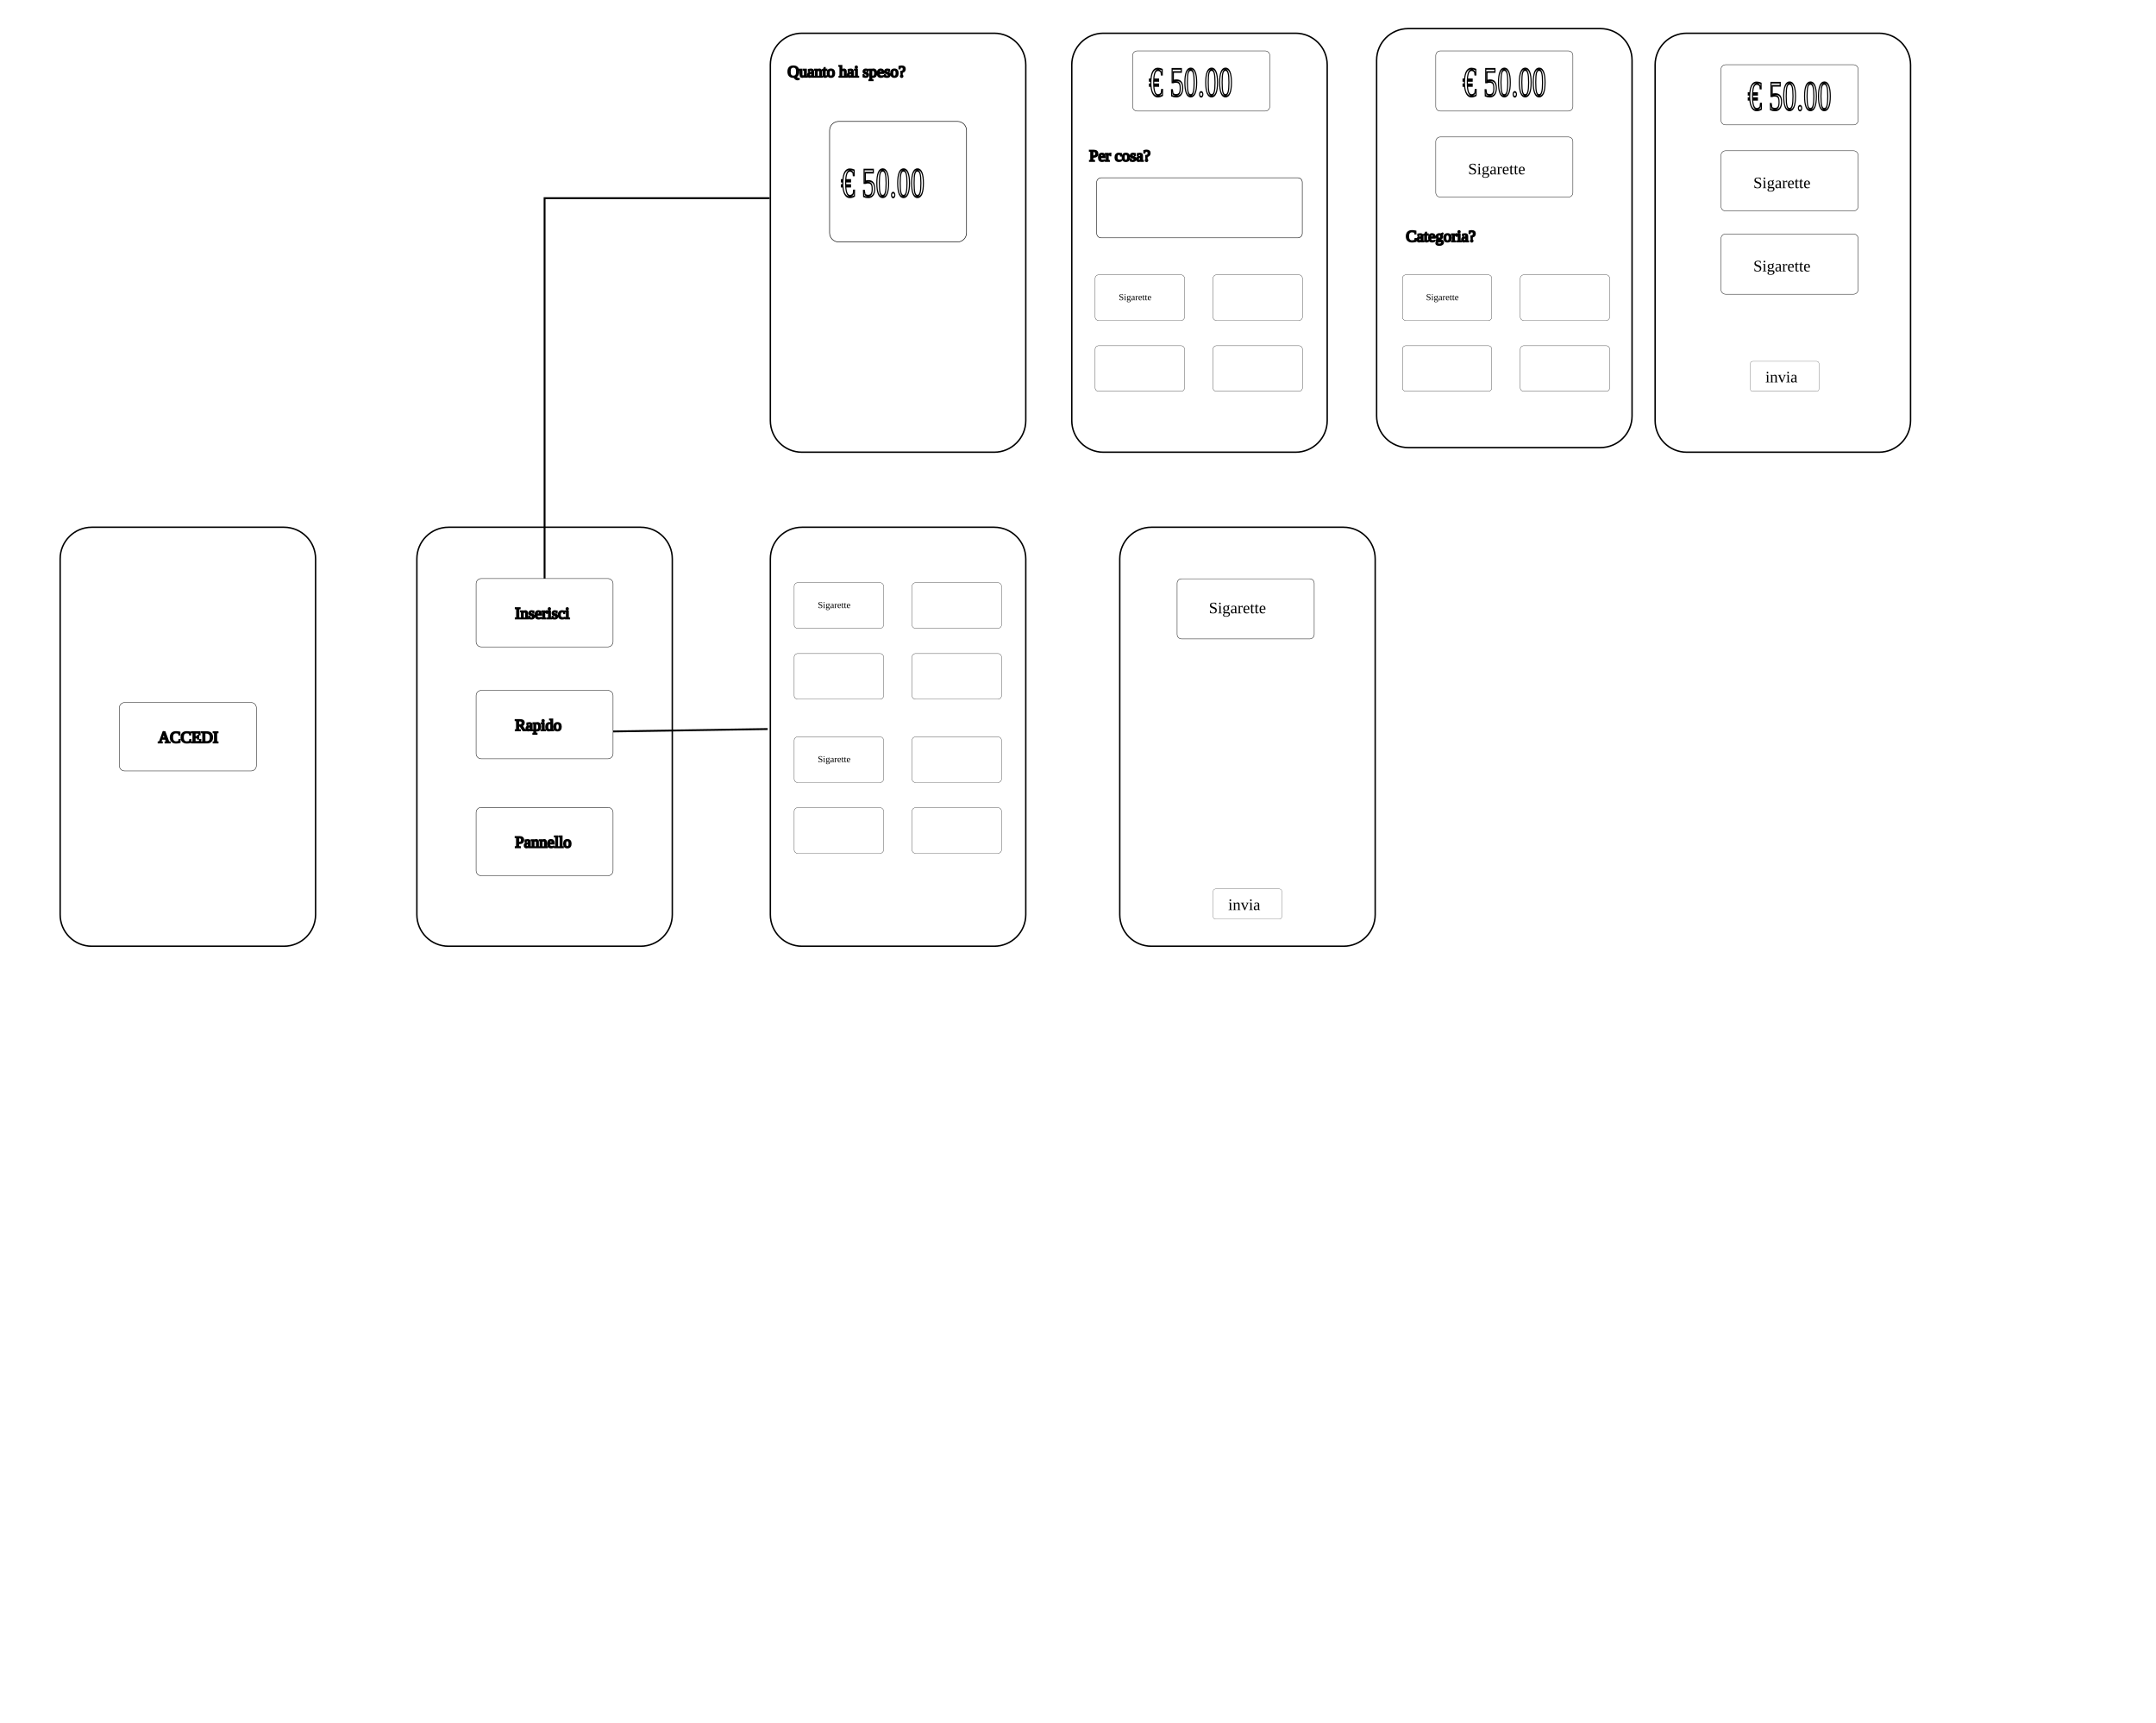
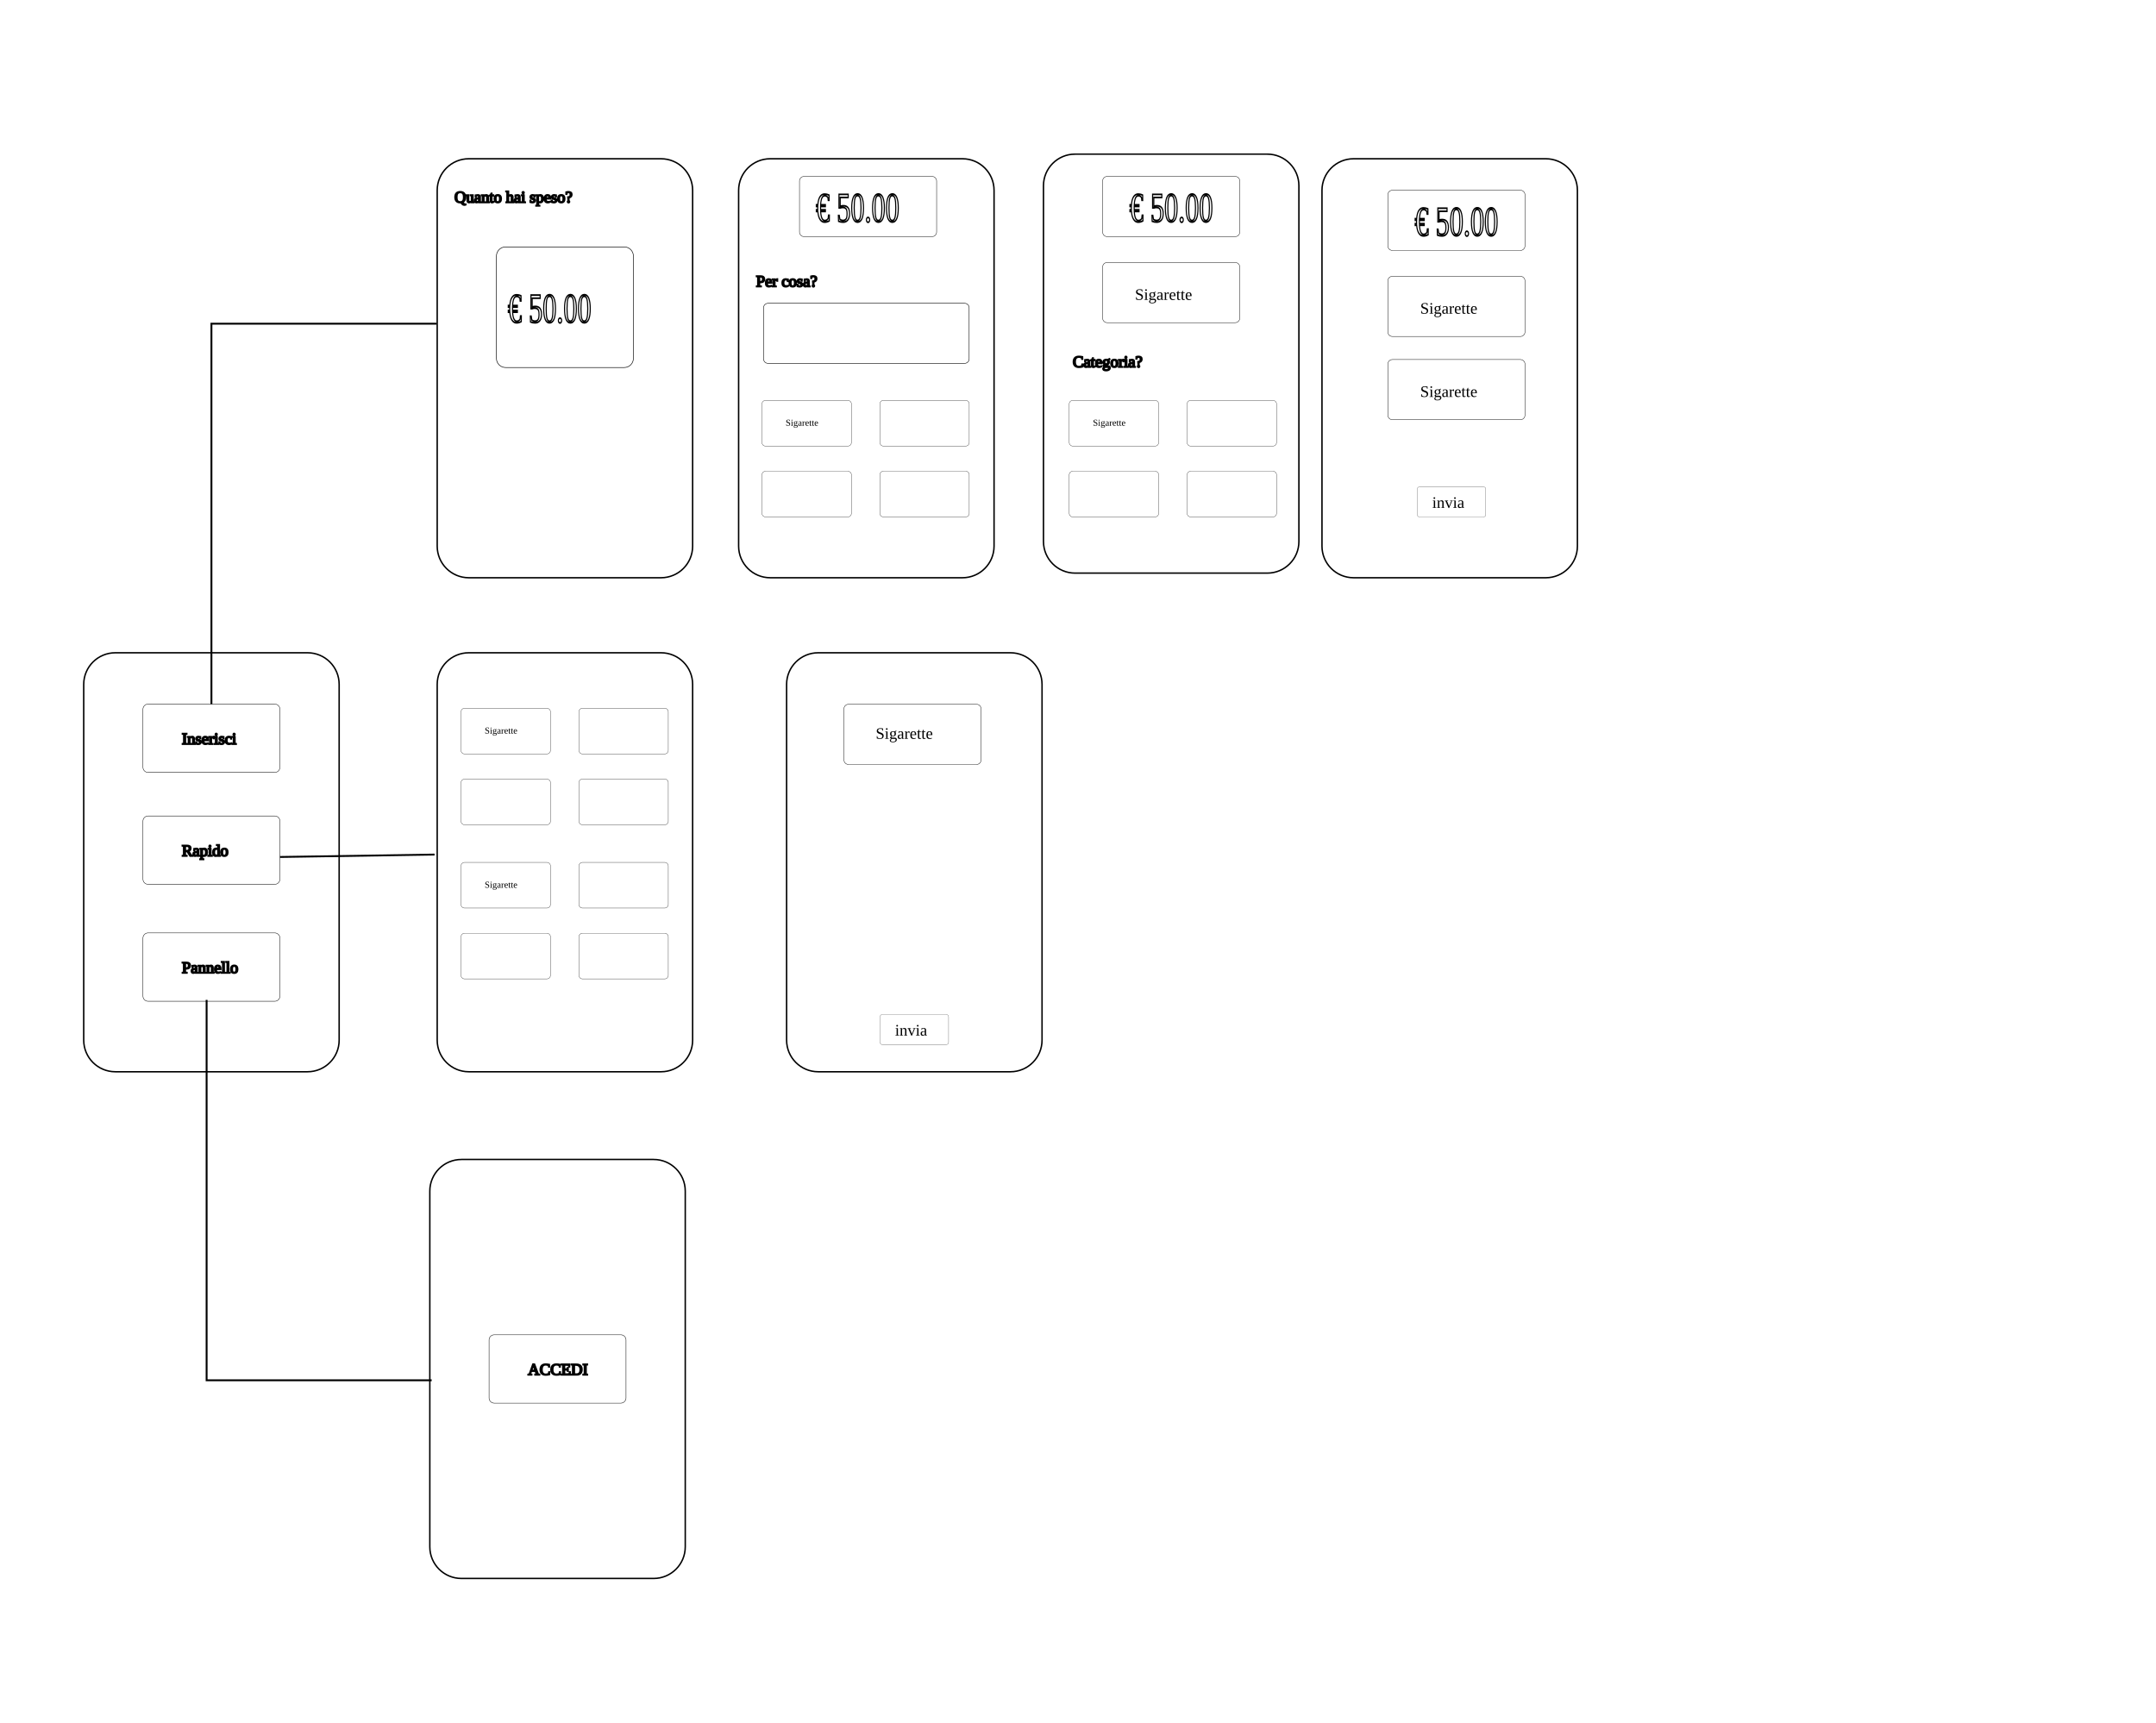
<svg xmlns="http://www.w3.org/2000/svg" width="10000" height="7990" viewBox="0 0 2645.833 2114.021" version="1.1" id="svg1">
  <defs id="defs1" />
  <g id="layer1">
-     <rect style="fill:none;stroke:#000000;stroke-width:1.759;stroke-dasharray:none" id="rect1" width="313.465" height="514.189" x="73.819" y="647.063" ry="38.755" />
-     <rect style="fill:none;stroke:#000000;stroke-width:1.759;stroke-dasharray:none" id="rect1-10" width="313.465" height="514.189" x="511.575" y="647.063" ry="38.755" />
-     <rect style="fill:none;stroke:#000000;stroke-width:1.759;stroke-dasharray:none" id="rect1-1" width="313.465" height="514.189" x="945.369" y="40.786" ry="38.755" />
-     <rect style="fill:none;stroke:#000000;stroke-width:1.759;stroke-dasharray:none" id="rect1-1-8" width="313.465" height="514.189" x="945.369" y="647.063" ry="38.755" />
-     <rect style="fill:none;stroke:#000000;stroke-width:1.759;stroke-dasharray:none" id="rect1-1-8-0" width="313.465" height="514.189" x="1374.159" y="647.063" ry="38.755" />
-     <rect style="fill:none;stroke:#000000;stroke-width:1.759;stroke-dasharray:none" id="rect1-1-5" width="313.465" height="514.189" x="1315.275" y="40.786" ry="38.755" />
-     <rect style="fill:none;stroke:#000000;stroke-width:1.759;stroke-dasharray:none" id="rect1-1-5-0" width="313.465" height="514.189" x="1689.382" y="35.105" ry="38.755" />
-     <rect style="fill:none;stroke:#000000;stroke-width:1.759;stroke-dasharray:none" id="rect1-1-5-0-7" width="313.465" height="514.189" x="2031.162" y="40.786" ry="38.755" />
-     <rect style="fill:none;stroke:#000000;stroke-width:0.52;stroke-dasharray:none" id="rect1-3" width="168.062" height="83.885" x="146.52" y="862.216" ry="6.323" />
-     <rect style="fill:none;stroke:#000000;stroke-width:0.691;stroke-dasharray:none" id="rect1-3-2" width="168.062" height="147.972" x="1018.07" y="149.004" ry="11.153" />
-     <text xml:space="preserve" style="font-size:19.756px;writing-mode:lr-tb;direction:ltr;fill:none;stroke:#000000;stroke-width:2;stroke-dasharray:none" x="194.305" y="911.349" id="text1">
-       <tspan id="tspan1" style="font-size:19.756px;stroke-width:2" x="194.305" y="911.349">ACCEDI</tspan>
+     <rect style="fill:none;stroke:#000000;stroke-width:1.759;stroke-dasharray:none" id="rect1" width="313.465" height="514.189" x="527.476" y="1422.961" ry="38.755" />
+     <rect style="fill:none;stroke:#000000;stroke-width:1.759;stroke-dasharray:none" id="rect1-10" width="313.465" height="514.189" x="102.737" y="801.118" ry="38.755" />
+     <rect style="fill:none;stroke:#000000;stroke-width:1.759;stroke-dasharray:none" id="rect1-1" width="313.465" height="514.189" x="536.531" y="194.841" ry="38.755" />
+     <rect style="fill:none;stroke:#000000;stroke-width:1.759;stroke-dasharray:none" id="rect1-1-8" width="313.465" height="514.189" x="536.531" y="801.118" ry="38.755" />
+     <rect style="fill:none;stroke:#000000;stroke-width:1.759;stroke-dasharray:none" id="rect1-1-8-0" width="313.465" height="514.189" x="965.321" y="801.118" ry="38.755" />
+     <rect style="fill:none;stroke:#000000;stroke-width:1.759;stroke-dasharray:none" id="rect1-1-5" width="313.465" height="514.189" x="906.438" y="194.841" ry="38.755" />
+     <rect style="fill:none;stroke:#000000;stroke-width:1.759;stroke-dasharray:none" id="rect1-1-5-0" width="313.465" height="514.189" x="1280.544" y="189.16" ry="38.755" />
+     <rect style="fill:none;stroke:#000000;stroke-width:1.759;stroke-dasharray:none" id="rect1-1-5-0-7" width="313.465" height="514.189" x="1622.325" y="194.841" ry="38.755" />
+     <rect style="fill:none;stroke:#000000;stroke-width:0.52;stroke-dasharray:none" id="rect1-3" width="168.062" height="83.885" x="600.177" y="1638.113" ry="6.323" />
+     <rect style="fill:none;stroke:#000000;stroke-width:0.691;stroke-dasharray:none" id="rect1-3-2" width="168.062" height="147.972" x="609.232" y="303.059" ry="11.153" />
+     <text xml:space="preserve" style="font-size:19.756px;writing-mode:lr-tb;direction:ltr;fill:none;stroke:#000000;stroke-width:2;stroke-dasharray:none" x="647.962" y="1687.247" id="text1">
+       <tspan id="tspan1" style="font-size:19.756px;stroke-width:2" x="647.962" y="1687.247">ACCEDI</tspan>
    </text>
-     <rect style="fill:none;stroke:#000000;stroke-width:0.52;stroke-dasharray:none" id="rect1-3-4" width="168.062" height="83.885" x="584.276" y="710.037" ry="6.323" />
-     <text xml:space="preserve" style="font-size:19.756px;writing-mode:lr-tb;direction:ltr;fill:none;stroke:#000000;stroke-width:2;stroke-dasharray:none" x="632.061" y="759.17" id="text1-4">
-       <tspan id="tspan1-7" style="font-size:19.756px;stroke-width:2" x="632.061" y="759.17">Inserisci</tspan>
+     <rect style="fill:none;stroke:#000000;stroke-width:0.52;stroke-dasharray:none" id="rect1-3-4" width="168.062" height="83.885" x="175.438" y="864.091" ry="6.323" />
+     <text xml:space="preserve" style="font-size:19.756px;writing-mode:lr-tb;direction:ltr;fill:none;stroke:#000000;stroke-width:2;stroke-dasharray:none" x="223.223" y="913.225" id="text1-4">
+       <tspan id="tspan1-7" style="font-size:19.756px;stroke-width:2" x="223.223" y="913.225">Inserisci</tspan>
    </text>
-     <rect style="fill:none;stroke:#000000;stroke-width:0.52;stroke-dasharray:none" id="rect1-3-4-5" width="168.062" height="83.885" x="584.276" y="847.337" ry="6.323" />
-     <text xml:space="preserve" style="font-size:19.756px;writing-mode:lr-tb;direction:ltr;fill:none;stroke:#000000;stroke-width:2;stroke-dasharray:none" x="632.061" y="896.47" id="text1-4-9">
-       <tspan id="tspan1-7-6" style="font-size:19.756px;stroke-width:2" x="632.061" y="896.47">Rapido</tspan>
+     <rect style="fill:none;stroke:#000000;stroke-width:0.52;stroke-dasharray:none" id="rect1-3-4-5" width="168.062" height="83.885" x="175.438" y="1001.391" ry="6.323" />
+     <text xml:space="preserve" style="font-size:19.756px;writing-mode:lr-tb;direction:ltr;fill:none;stroke:#000000;stroke-width:2;stroke-dasharray:none" x="223.223" y="1050.525" id="text1-4-9">
+       <tspan id="tspan1-7-6" style="font-size:19.756px;stroke-width:2" x="223.223" y="1050.525">Rapido</tspan>
    </text>
-     <text xml:space="preserve" style="font-size:19.756px;writing-mode:lr-tb;direction:ltr;fill:none;stroke:#000000;stroke-width:2;stroke-dasharray:none" x="632.061" y="1040.002" id="text1-4-9-5">
-       <tspan id="tspan1-7-6-9" style="font-size:19.756px;stroke-width:2" x="632.061" y="1040.002">Pannello </tspan>
+     <text xml:space="preserve" style="font-size:19.756px;writing-mode:lr-tb;direction:ltr;fill:none;stroke:#000000;stroke-width:2;stroke-dasharray:none" x="223.223" y="1194.057" id="text1-4-9-5">
+       <tspan id="tspan1-7-6-9" style="font-size:19.756px;stroke-width:2" x="223.223" y="1194.057">Pannello </tspan>
    </text>
-     <text xml:space="preserve" style="font-size:41.834px;writing-mode:lr-tb;direction:ltr;fill:none;stroke:#000000;stroke-width:1.647;stroke-dasharray:none" x="1264.776" y="197.191" id="text1-9" transform="scale(0.8160131,1.22547)">
-       <tspan style="font-size:41.834px;stroke-width:1.647" x="1264.776" y="197.191" id="tspan2">€ 50.00</tspan>
+     <text xml:space="preserve" style="font-size:41.834px;writing-mode:lr-tb;direction:ltr;fill:none;stroke:#000000;stroke-width:1.647;stroke-dasharray:none" x="763.757" y="322.902" id="text1-9" transform="scale(0.8160131,1.22547)">
+       <tspan style="font-size:41.834px;stroke-width:1.647" x="763.757" y="322.902" id="tspan2">€ 50.00</tspan>
    </text>
-     <rect style="fill:none;stroke:#000000;stroke-width:0.488;stroke-dasharray:none" id="rect1-3-2-9" width="168.265" height="73.843" x="1389.975" y="62.484" ry="5.566" />
-     <rect style="fill:none;stroke:#000000;stroke-width:0.598;stroke-dasharray:none" id="rect1-3-2-9-1" width="252.327" height="73.734" x="1345.844" y="218.167" ry="5.557" />
-     <rect style="fill:none;stroke:#000000;stroke-width:0.343;stroke-dasharray:none" id="rect1-3-2-9-1-6" width="109.698" height="55.995" x="1343.945" y="337.348" ry="4.22" />
-     <rect style="fill:none;stroke:#000000;stroke-width:0.343;stroke-dasharray:none" id="rect1-3-2-9-1-6-4" width="109.698" height="55.995" x="1488.6" y="337.348" ry="4.22" />
-     <text xml:space="preserve" style="font-size:19.756px;writing-mode:lr-tb;direction:ltr;fill:none;stroke:#000000;stroke-width:2;stroke-dasharray:none" x="966.512" y="94.402" id="text1-2">
-       <tspan id="tspan1-6" style="font-size:19.756px;stroke-width:2" x="966.512" y="94.402">Quanto hai speso?</tspan>
+     <rect style="fill:none;stroke:#000000;stroke-width:0.488;stroke-dasharray:none" id="rect1-3-2-9" width="168.265" height="73.843" x="981.137" y="216.539" ry="5.566" />
+     <rect style="fill:none;stroke:#000000;stroke-width:0.598;stroke-dasharray:none" id="rect1-3-2-9-1" width="252.327" height="73.734" x="937.006" y="372.222" ry="5.557" />
+     <rect style="fill:none;stroke:#000000;stroke-width:0.343;stroke-dasharray:none" id="rect1-3-2-9-1-6" width="109.698" height="55.995" x="935.107" y="491.403" ry="4.22" />
+     <rect style="fill:none;stroke:#000000;stroke-width:0.343;stroke-dasharray:none" id="rect1-3-2-9-1-6-4" width="109.698" height="55.995" x="1079.762" y="491.403" ry="4.22" />
+     <text xml:space="preserve" style="font-size:19.756px;writing-mode:lr-tb;direction:ltr;fill:none;stroke:#000000;stroke-width:2;stroke-dasharray:none" x="557.674" y="248.457" id="text1-2">
+       <tspan id="tspan1-6" style="font-size:19.756px;stroke-width:2" x="557.674" y="248.457">Quanto hai speso?</tspan>
    </text>
-     <text xml:space="preserve" style="font-size:19.756px;writing-mode:lr-tb;direction:ltr;fill:none;stroke:#000000;stroke-width:2;stroke-dasharray:none" x="1336.704" y="197.669" id="text1-2-4">
-       <tspan id="tspan1-6-5" style="font-size:19.756px;stroke-width:2" x="1336.704" y="197.669">Per cosa?</tspan>
+     <text xml:space="preserve" style="font-size:19.756px;writing-mode:lr-tb;direction:ltr;fill:none;stroke:#000000;stroke-width:2;stroke-dasharray:none" x="927.866" y="351.724" id="text1-2-4">
+       <tspan id="tspan1-6-5" style="font-size:19.756px;stroke-width:2" x="927.866" y="351.724">Per cosa?</tspan>
    </text>
-     <text xml:space="preserve" style="font-size:19.756px;writing-mode:lr-tb;direction:ltr;fill:none;stroke:#000000;stroke-width:2;stroke-dasharray:none" x="1725.375" y="296.455" id="text1-2-4-2">
-       <tspan id="tspan1-6-5-7" style="font-size:19.756px;stroke-width:2" x="1725.375" y="296.455">Categoria?</tspan>
+     <text xml:space="preserve" style="font-size:19.756px;writing-mode:lr-tb;direction:ltr;fill:none;stroke:#000000;stroke-width:2;stroke-dasharray:none" x="1316.537" y="450.51" id="text1-2-4-2">
+       <tspan id="tspan1-6-5-7" style="font-size:19.756px;stroke-width:2" x="1316.537" y="450.51">Categoria?</tspan>
    </text>
-     <text xml:space="preserve" style="font-size:41.834px;writing-mode:lr-tb;direction:ltr;fill:none;stroke:#000000;stroke-width:1.647;stroke-dasharray:none" x="1728.026" y="96.345" id="text1-9-0" transform="scale(0.8160131,1.22547)">
-       <tspan style="font-size:41.834px;stroke-width:1.647" x="1728.026" y="96.345" id="tspan2-6">€ 50.00</tspan>
+     <text xml:space="preserve" style="font-size:41.834px;writing-mode:lr-tb;direction:ltr;fill:none;stroke:#000000;stroke-width:1.647;stroke-dasharray:none" x="1227.007" y="222.056" id="text1-9-0" transform="scale(0.8160131,1.22547)">
+       <tspan style="font-size:41.834px;stroke-width:1.647" x="1227.007" y="222.056" id="tspan2-6">€ 50.00</tspan>
    </text>
-     <rect style="fill:none;stroke:#000000;stroke-width:0.488;stroke-dasharray:none" id="rect1-3-2-9-9" width="168.265" height="73.843" x="1761.982" y="62.484" ry="5.566" />
-     <rect style="fill:none;stroke:#000000;stroke-width:0.488;stroke-dasharray:none" id="rect1-3-2-9-9-6" width="168.265" height="73.843" x="1761.982" y="168.086" ry="5.566" />
-     <rect style="fill:none;stroke:#000000;stroke-width:0.488;stroke-dasharray:none" id="rect1-3-2-9-9-6-0" width="168.265" height="73.843" x="1444.545" y="710.281" ry="5.566" />
-     <text xml:space="preserve" style="font-size:41.834px;writing-mode:lr-tb;direction:ltr;fill:none;stroke:#000000;stroke-width:1.647;stroke-dasharray:none" x="2199.665" y="96.345" id="text1-9-0-2" transform="scale(0.8160131,1.22547)">
-       <tspan style="font-size:41.834px;stroke-width:1.647" x="2199.665" y="96.345" id="tspan2-6-0">€ 50.00</tspan>
+     <rect style="fill:none;stroke:#000000;stroke-width:0.488;stroke-dasharray:none" id="rect1-3-2-9-9" width="168.265" height="73.843" x="1353.144" y="216.539" ry="5.566" />
+     <rect style="fill:none;stroke:#000000;stroke-width:0.488;stroke-dasharray:none" id="rect1-3-2-9-9-6" width="168.265" height="73.843" x="1353.144" y="322.141" ry="5.566" />
+     <rect style="fill:none;stroke:#000000;stroke-width:0.488;stroke-dasharray:none" id="rect1-3-2-9-9-6-0" width="168.265" height="73.843" x="1035.707" y="864.336" ry="5.566" />
+     <text xml:space="preserve" style="font-size:41.834px;writing-mode:lr-tb;direction:ltr;fill:none;stroke:#000000;stroke-width:1.647;stroke-dasharray:none" x="1698.647" y="222.056" id="text1-9-0-2" transform="scale(0.8160131,1.22547)">
+       <tspan style="font-size:41.834px;stroke-width:1.647" x="1698.647" y="222.056" id="tspan2-6-0">€ 50.00</tspan>
    </text>
-     <rect style="fill:none;stroke:#000000;stroke-width:0.343;stroke-dasharray:none" id="rect3" width="109.698" height="55.995" x="1343.945" y="424.285" ry="4.22" />
-     <rect style="fill:none;stroke:#000000;stroke-width:0.343;stroke-dasharray:none" id="rect4" width="109.698" height="55.995" x="1488.6" y="424.285" ry="4.22" />
-     <text xml:space="preserve" style="font-size:11.289px;writing-mode:lr-tb;direction:ltr;fill:none;stroke:#000000;stroke-width:2;stroke-dasharray:none" x="1372.961" y="368.46" id="text4">
-       <tspan id="tspan4" style="font-size:11.289px;fill:#000000;stroke:none;stroke-width:2" x="1372.961" y="368.46">Sigarette</tspan>
+     <rect style="fill:none;stroke:#000000;stroke-width:0.343;stroke-dasharray:none" id="rect3" width="109.698" height="55.995" x="935.107" y="578.34" ry="4.22" />
+     <rect style="fill:none;stroke:#000000;stroke-width:0.343;stroke-dasharray:none" id="rect4" width="109.698" height="55.995" x="1079.762" y="578.34" ry="4.22" />
+     <text xml:space="preserve" style="font-size:11.289px;writing-mode:lr-tb;direction:ltr;fill:none;stroke:#000000;stroke-width:2;stroke-dasharray:none" x="964.123" y="522.514" id="text4">
+       <tspan id="tspan4" style="font-size:11.289px;fill:#000000;stroke:none;stroke-width:2" x="964.123" y="522.514">Sigarette</tspan>
    </text>
-     <rect style="fill:none;stroke:#000000;stroke-width:0.343;stroke-dasharray:none" id="rect1-3-2-9-1-6-6" width="109.698" height="55.995" x="974.619" y="715.163" ry="4.22" />
-     <rect style="fill:none;stroke:#000000;stroke-width:0.343;stroke-dasharray:none" id="rect1-3-2-9-1-6-4-4" width="109.698" height="55.995" x="1119.274" y="715.163" ry="4.22" />
-     <rect style="fill:none;stroke:#000000;stroke-width:0.343;stroke-dasharray:none" id="rect3-3" width="109.698" height="55.995" x="974.619" y="802.101" ry="4.22" />
-     <rect style="fill:none;stroke:#000000;stroke-width:0.343;stroke-dasharray:none" id="rect4-3" width="109.698" height="55.995" x="1119.274" y="802.101" ry="4.22" />
-     <text xml:space="preserve" style="font-size:11.289px;writing-mode:lr-tb;direction:ltr;fill:none;stroke:#000000;stroke-width:2;stroke-dasharray:none" x="1003.636" y="746.275" id="text4-3">
-       <tspan id="tspan4-8" style="font-size:11.289px;fill:#000000;stroke:none;stroke-width:2" x="1003.636" y="746.275">Sigarette</tspan>
+     <rect style="fill:none;stroke:#000000;stroke-width:0.343;stroke-dasharray:none" id="rect1-3-2-9-1-6-6" width="109.698" height="55.995" x="565.781" y="869.218" ry="4.22" />
+     <rect style="fill:none;stroke:#000000;stroke-width:0.343;stroke-dasharray:none" id="rect1-3-2-9-1-6-4-4" width="109.698" height="55.995" x="710.437" y="869.218" ry="4.22" />
+     <rect style="fill:none;stroke:#000000;stroke-width:0.343;stroke-dasharray:none" id="rect3-3" width="109.698" height="55.995" x="565.781" y="956.155" ry="4.22" />
+     <rect style="fill:none;stroke:#000000;stroke-width:0.343;stroke-dasharray:none" id="rect4-3" width="109.698" height="55.995" x="710.437" y="956.155" ry="4.22" />
+     <text xml:space="preserve" style="font-size:11.289px;writing-mode:lr-tb;direction:ltr;fill:none;stroke:#000000;stroke-width:2;stroke-dasharray:none" x="594.798" y="900.33" id="text4-3">
+       <tspan id="tspan4-8" style="font-size:11.289px;fill:#000000;stroke:none;stroke-width:2" x="594.798" y="900.33">Sigarette</tspan>
    </text>
-     <rect style="fill:none;stroke:#000000;stroke-width:0.343;stroke-dasharray:none" id="rect1-3-2-9-1-6-6-8" width="109.698" height="55.995" x="974.619" y="904.33" ry="4.22" />
-     <rect style="fill:none;stroke:#000000;stroke-width:0.343;stroke-dasharray:none" id="rect1-3-2-9-1-6-4-4-8" width="109.698" height="55.995" x="1119.274" y="904.33" ry="4.22" />
-     <rect style="fill:none;stroke:#000000;stroke-width:0.343;stroke-dasharray:none" id="rect3-3-9" width="109.698" height="55.995" x="974.619" y="991.267" ry="4.22" />
-     <rect style="fill:none;stroke:#000000;stroke-width:0.343;stroke-dasharray:none" id="rect4-3-7" width="109.698" height="55.995" x="1119.274" y="991.267" ry="4.22" />
-     <text xml:space="preserve" style="font-size:11.289px;writing-mode:lr-tb;direction:ltr;fill:none;stroke:#000000;stroke-width:2;stroke-dasharray:none" x="1003.636" y="935.441" id="text4-3-7">
-       <tspan id="tspan4-8-6" style="font-size:11.289px;fill:#000000;stroke:none;stroke-width:2" x="1003.636" y="935.441">Sigarette</tspan>
+     <rect style="fill:none;stroke:#000000;stroke-width:0.343;stroke-dasharray:none" id="rect1-3-2-9-1-6-6-8" width="109.698" height="55.995" x="565.781" y="1058.385" ry="4.22" />
+     <rect style="fill:none;stroke:#000000;stroke-width:0.343;stroke-dasharray:none" id="rect1-3-2-9-1-6-4-4-8" width="109.698" height="55.995" x="710.437" y="1058.385" ry="4.22" />
+     <rect style="fill:none;stroke:#000000;stroke-width:0.343;stroke-dasharray:none" id="rect3-3-9" width="109.698" height="55.995" x="565.781" y="1145.322" ry="4.22" />
+     <rect style="fill:none;stroke:#000000;stroke-width:0.343;stroke-dasharray:none" id="rect4-3-7" width="109.698" height="55.995" x="710.437" y="1145.322" ry="4.22" />
+     <text xml:space="preserve" style="font-size:11.289px;writing-mode:lr-tb;direction:ltr;fill:none;stroke:#000000;stroke-width:2;stroke-dasharray:none" x="594.798" y="1089.496" id="text4-3-7">
+       <tspan id="tspan4-8-6" style="font-size:11.289px;fill:#000000;stroke:none;stroke-width:2" x="594.798" y="1089.496">Sigarette</tspan>
    </text>
-     <rect style="fill:none;stroke:#000000;stroke-width:0.343;stroke-dasharray:none" id="rect1-3-2-9-1-6-0" width="109.698" height="55.995" x="1721.014" y="337.348" ry="4.22" />
-     <rect style="fill:none;stroke:#000000;stroke-width:0.343;stroke-dasharray:none" id="rect1-3-2-9-1-6-4-6" width="109.698" height="55.995" x="1865.67" y="337.348" ry="4.22" />
-     <rect style="fill:none;stroke:#000000;stroke-width:0.343;stroke-dasharray:none" id="rect3-1" width="109.698" height="55.995" x="1721.014" y="424.285" ry="4.22" />
-     <rect style="fill:none;stroke:#000000;stroke-width:0.343;stroke-dasharray:none" id="rect4-5" width="109.698" height="55.995" x="1865.67" y="424.285" ry="4.22" />
-     <text xml:space="preserve" style="font-size:11.289px;writing-mode:lr-tb;direction:ltr;fill:none;stroke:#000000;stroke-width:2;stroke-dasharray:none" x="1750.031" y="368.46" id="text4-9">
-       <tspan id="tspan4-49" style="font-size:11.289px;fill:#000000;stroke:none;stroke-width:2" x="1750.031" y="368.46">Sigarette</tspan>
+     <rect style="fill:none;stroke:#000000;stroke-width:0.343;stroke-dasharray:none" id="rect1-3-2-9-1-6-0" width="109.698" height="55.995" x="1312.177" y="491.403" ry="4.22" />
+     <rect style="fill:none;stroke:#000000;stroke-width:0.343;stroke-dasharray:none" id="rect1-3-2-9-1-6-4-6" width="109.698" height="55.995" x="1456.832" y="491.403" ry="4.22" />
+     <rect style="fill:none;stroke:#000000;stroke-width:0.343;stroke-dasharray:none" id="rect3-1" width="109.698" height="55.995" x="1312.177" y="578.34" ry="4.22" />
+     <rect style="fill:none;stroke:#000000;stroke-width:0.343;stroke-dasharray:none" id="rect4-5" width="109.698" height="55.995" x="1456.832" y="578.34" ry="4.22" />
+     <text xml:space="preserve" style="font-size:11.289px;writing-mode:lr-tb;direction:ltr;fill:none;stroke:#000000;stroke-width:2;stroke-dasharray:none" x="1341.193" y="522.514" id="text4-9">
+       <tspan id="tspan4-49" style="font-size:11.289px;fill:#000000;stroke:none;stroke-width:2" x="1341.193" y="522.514">Sigarette</tspan>
    </text>
-     <text xml:space="preserve" style="font-size:19.756px;writing-mode:lr-tb;direction:ltr;fill:none;stroke:#000000;stroke-width:2;stroke-dasharray:none" x="1801.648" y="213.959" id="text4-0">
-       <tspan id="tspan4-4" style="font-size:19.756px;fill:#000000;stroke:none;stroke-width:2" x="1801.648" y="213.959">Sigarette</tspan>
+     <text xml:space="preserve" style="font-size:19.756px;writing-mode:lr-tb;direction:ltr;fill:none;stroke:#000000;stroke-width:2;stroke-dasharray:none" x="1392.81" y="368.014" id="text4-0">
+       <tspan id="tspan4-4" style="font-size:19.756px;fill:#000000;stroke:none;stroke-width:2" x="1392.81" y="368.014">Sigarette</tspan>
    </text>
-     <text xml:space="preserve" style="font-size:19.756px;writing-mode:lr-tb;direction:ltr;fill:none;stroke:#000000;stroke-width:2;stroke-dasharray:none" x="1483.47" y="752.653" id="text4-0-9">
-       <tspan id="tspan4-4-2" style="font-size:19.756px;fill:#000000;stroke:none;stroke-width:2" x="1483.47" y="752.653">Sigarette</tspan>
+     <text xml:space="preserve" style="font-size:19.756px;writing-mode:lr-tb;direction:ltr;fill:none;stroke:#000000;stroke-width:2;stroke-dasharray:none" x="1074.632" y="906.708" id="text4-0-9">
+       <tspan id="tspan4-4-2" style="font-size:19.756px;fill:#000000;stroke:none;stroke-width:2" x="1074.632" y="906.708">Sigarette</tspan>
    </text>
-     <rect style="fill:none;stroke:#000000;stroke-width:0.488;stroke-dasharray:none" id="rect1-3-2-9-9-65" width="168.265" height="73.843" x="2112.016" y="79.439" ry="5.566" />
-     <rect style="fill:none;stroke:#000000;stroke-width:0.488;stroke-dasharray:none" id="rect1-3-2-9-9-6-6" width="168.265" height="73.843" x="2112.016" y="185.041" ry="5.566" />
-     <text xml:space="preserve" style="font-size:41.834px;writing-mode:lr-tb;direction:ltr;fill:none;stroke:#000000;stroke-width:1.647;stroke-dasharray:none" x="2628.622" y="110.18" id="text1-9-0-2-3" transform="scale(0.8160131,1.22547)">
-       <tspan style="font-size:41.834px;stroke-width:1.647" x="2628.622" y="110.18" id="tspan2-6-0-9">€ 50.00</tspan>
+     <rect style="fill:none;stroke:#000000;stroke-width:0.488;stroke-dasharray:none" id="rect1-3-2-9-9-65" width="168.265" height="73.843" x="1703.178" y="233.494" ry="5.566" />
+     <rect style="fill:none;stroke:#000000;stroke-width:0.488;stroke-dasharray:none" id="rect1-3-2-9-9-6-6" width="168.265" height="73.843" x="1703.178" y="339.096" ry="5.566" />
+     <text xml:space="preserve" style="font-size:41.834px;writing-mode:lr-tb;direction:ltr;fill:none;stroke:#000000;stroke-width:1.647;stroke-dasharray:none" x="2127.603" y="235.891" id="text1-9-0-2-3" transform="scale(0.8160131,1.22547)">
+       <tspan style="font-size:41.834px;stroke-width:1.647" x="2127.603" y="235.891" id="tspan2-6-0-9">€ 50.00</tspan>
    </text>
-     <text xml:space="preserve" style="font-size:19.756px;writing-mode:lr-tb;direction:ltr;fill:none;stroke:#000000;stroke-width:2;stroke-dasharray:none" x="2151.682" y="230.913" id="text4-0-4">
-       <tspan id="tspan4-4-8" style="font-size:19.756px;fill:#000000;stroke:none;stroke-width:2" x="2151.682" y="230.913">Sigarette</tspan>
+     <text xml:space="preserve" style="font-size:19.756px;writing-mode:lr-tb;direction:ltr;fill:none;stroke:#000000;stroke-width:2;stroke-dasharray:none" x="1742.844" y="384.968" id="text4-0-4">
+       <tspan id="tspan4-4-8" style="font-size:19.756px;fill:#000000;stroke:none;stroke-width:2" x="1742.844" y="384.968">Sigarette</tspan>
    </text>
    <text xml:space="preserve" style="font-size:19.756px;writing-mode:lr-tb;direction:ltr;fill:#000000;stroke:none;stroke-width:2;stroke-dasharray:none" x="1238.364" y="314.896" id="text5">
      <tspan id="tspan5" style="stroke-width:2" x="1238.364" y="314.896" />
    </text>
-     <rect style="fill:none;stroke:#000000;stroke-width:0.488;stroke-dasharray:none" id="rect1-3-2-9-9-6-6-6" width="168.265" height="73.843" x="2112.016" y="287.194" ry="5.566" />
-     <rect style="fill:none;stroke:#000000;stroke-width:0.244;stroke-dasharray:none" id="rect1-3-2-9-9-6-6-6-5" width="84.132" height="36.922" x="2148.071" y="443.408" ry="2.783" />
-     <text xml:space="preserve" style="font-size:19.756px;writing-mode:lr-tb;direction:ltr;fill:none;stroke:#000000;stroke-width:2;stroke-dasharray:none" x="2151.682" y="333.067" id="text4-0-4-3">
-       <tspan id="tspan4-4-8-8" style="font-size:19.756px;fill:#000000;stroke:none;stroke-width:2" x="2151.682" y="333.067">Sigarette</tspan>
+     <rect style="fill:none;stroke:#000000;stroke-width:0.488;stroke-dasharray:none" id="rect1-3-2-9-9-6-6-6" width="168.265" height="73.843" x="1703.178" y="441.249" ry="5.566" />
+     <rect style="fill:none;stroke:#000000;stroke-width:0.244;stroke-dasharray:none" id="rect1-3-2-9-9-6-6-6-5" width="84.132" height="36.922" x="1739.233" y="597.462" ry="2.783" />
+     <text xml:space="preserve" style="font-size:19.756px;writing-mode:lr-tb;direction:ltr;fill:none;stroke:#000000;stroke-width:2;stroke-dasharray:none" x="1742.844" y="487.122" id="text4-0-4-3">
+       <tspan id="tspan4-4-8-8" style="font-size:19.756px;fill:#000000;stroke:none;stroke-width:2" x="1742.844" y="487.122">Sigarette</tspan>
    </text>
-     <text xml:space="preserve" style="font-size:19.756px;writing-mode:lr-tb;direction:ltr;fill:#000000;stroke:none;stroke-width:2;stroke-dasharray:none" x="2166.456" y="469.233" id="text6">
-       <tspan id="tspan6" style="stroke-width:2" x="2166.456" y="469.233">invia</tspan>
+     <text xml:space="preserve" style="font-size:19.756px;writing-mode:lr-tb;direction:ltr;fill:#000000;stroke:none;stroke-width:2;stroke-dasharray:none" x="1757.618" y="623.288" id="text6">
+       <tspan id="tspan6" style="stroke-width:2" x="1757.618" y="623.288">invia</tspan>
    </text>
-     <rect style="fill:none;stroke:#000000;stroke-width:0.244;stroke-dasharray:none" id="rect1-3-2-9-9-6-6-6-5-5" width="84.132" height="36.922" x="1488.825" y="1091.001" ry="2.783" />
-     <text xml:space="preserve" style="font-size:19.756px;writing-mode:lr-tb;direction:ltr;fill:#000000;stroke:none;stroke-width:2;stroke-dasharray:none" x="1507.209" y="1116.827" id="text6-4">
-       <tspan id="tspan6-8" style="stroke-width:2" x="1507.209" y="1116.827">invia</tspan>
+     <rect style="fill:none;stroke:#000000;stroke-width:0.244;stroke-dasharray:none" id="rect1-3-2-9-9-6-6-6-5-5" width="84.132" height="36.922" x="1079.987" y="1245.056" ry="2.783" />
+     <text xml:space="preserve" style="font-size:19.756px;writing-mode:lr-tb;direction:ltr;fill:#000000;stroke:none;stroke-width:2;stroke-dasharray:none" x="1098.371" y="1270.882" id="text6-4">
+       <tspan id="tspan6-8" style="stroke-width:2" x="1098.371" y="1270.882">invia</tspan>
    </text>
-     <rect style="fill:none;stroke:#000000;stroke-width:0.52;stroke-dasharray:none" id="rect1-3-4-5-5" width="168.062" height="83.885" x="584.276" y="990.869" ry="6.323" />
-     <path style="fill:none;stroke:#000000;stroke-width:2.3;stroke-dasharray:none" d="m 668.307,710.037 0,-466.835 276.182,1e-5" id="path6" />
-     <path style="fill:none;stroke:#000000;stroke-width:2.3;stroke-dasharray:none" d="m 752.499,897.666 189.606,-2.963" id="path7" />
+     <rect style="fill:none;stroke:#000000;stroke-width:0.52;stroke-dasharray:none" id="rect1-3-4-5-5" width="168.062" height="83.885" x="175.438" y="1144.924" ry="6.323" />
+     <path style="fill:none;stroke:#000000;stroke-width:2.3;stroke-dasharray:none" d="M 259.469,864.091 V 397.256 l 276.182,1e-5" id="path6" />
+     <path style="fill:none;stroke:#000000;stroke-width:2.3;stroke-dasharray:none" d="m 253.552,1227.114 v 466.835 h 276.182" id="path6-3" />
+     <path style="fill:none;stroke:#000000;stroke-width:2.3;stroke-dasharray:none" d="m 343.661,1051.721 189.606,-2.963" id="path7" />
  </g>
</svg>
